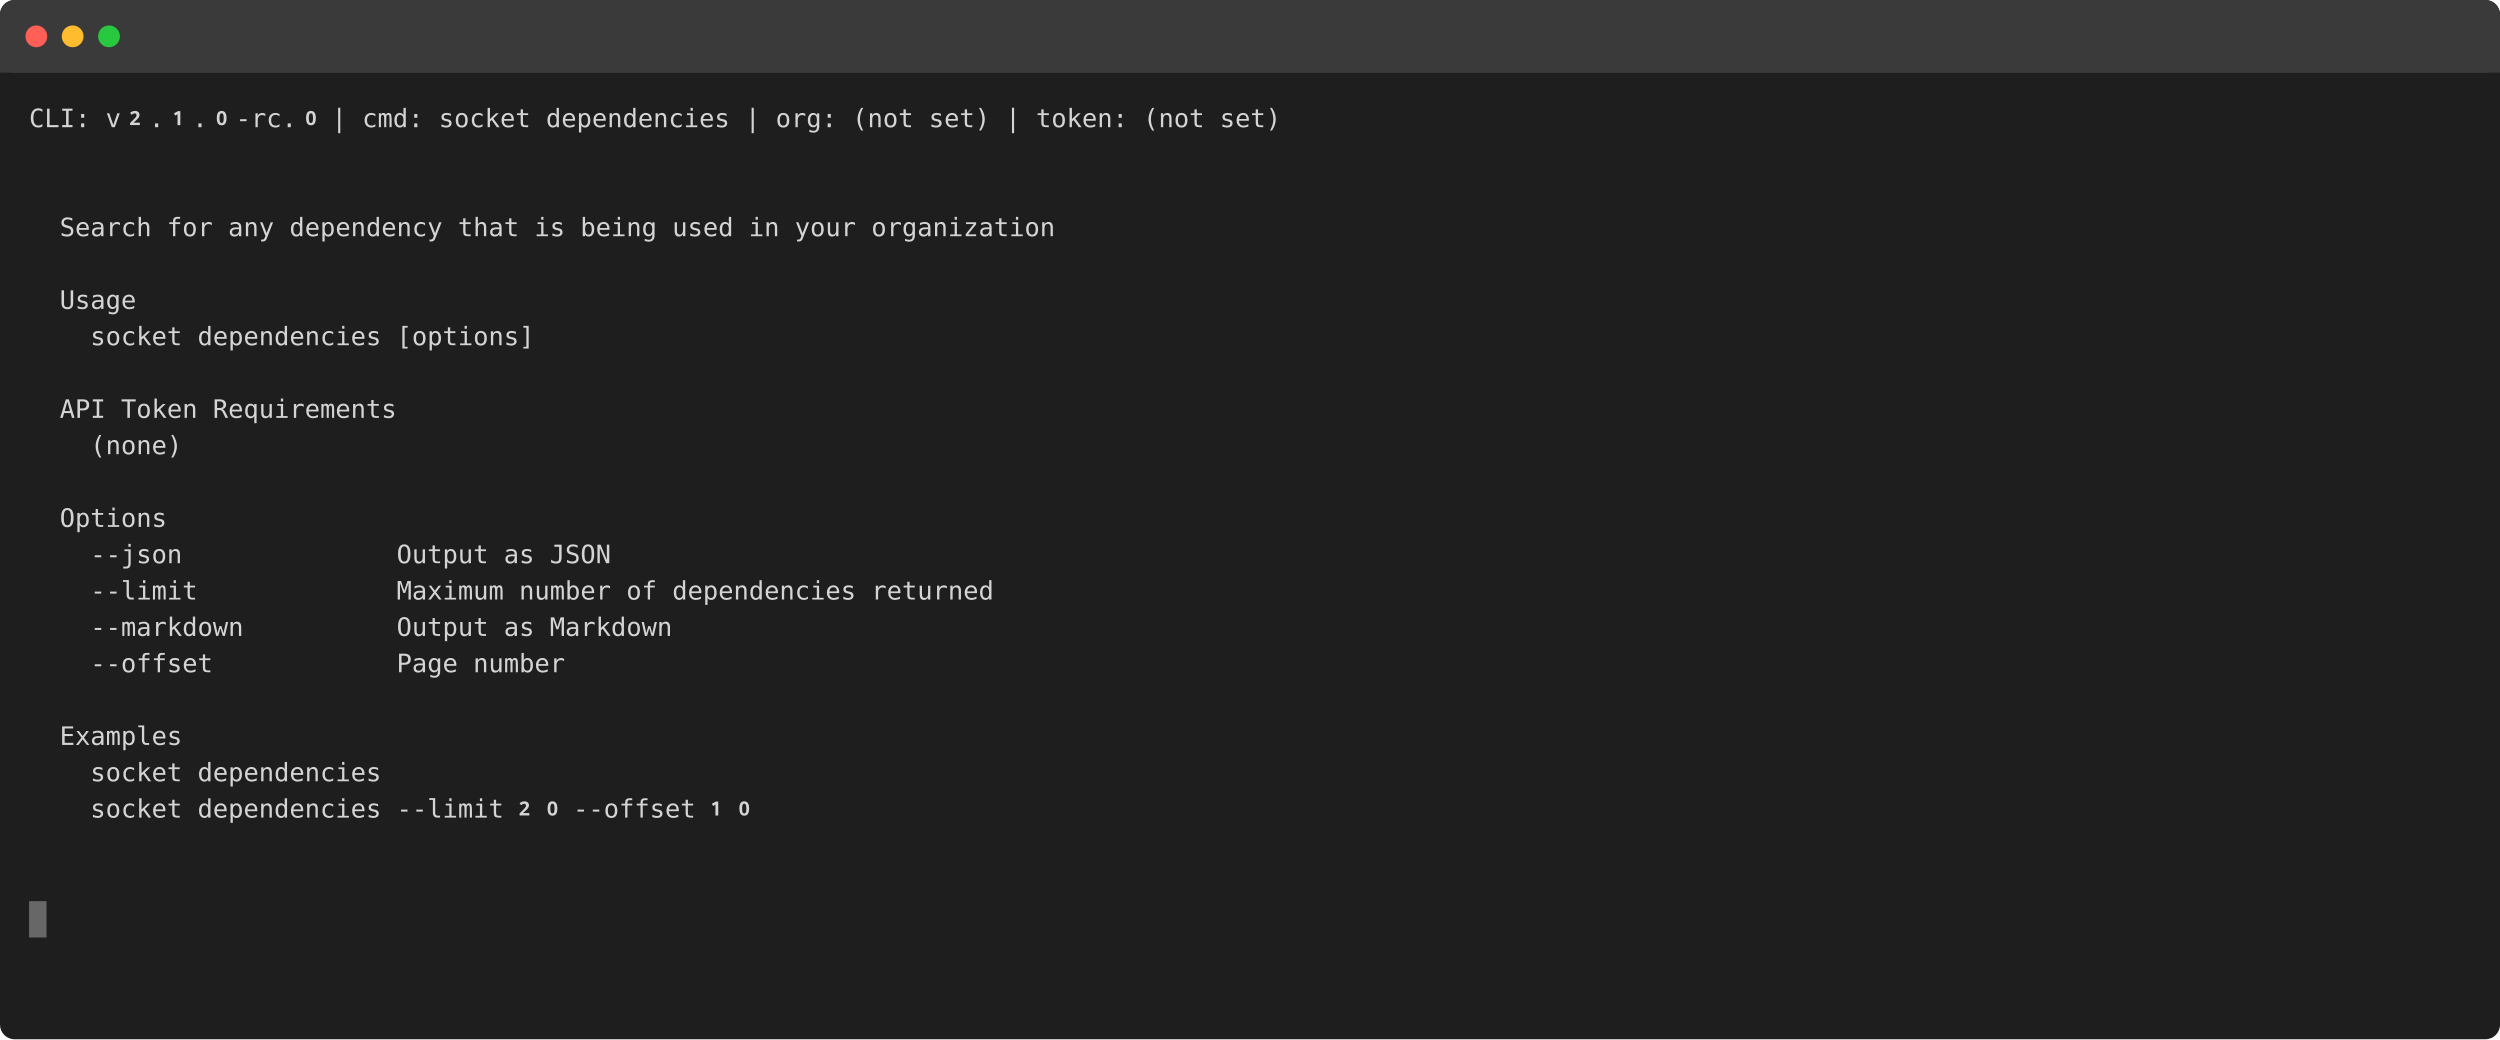
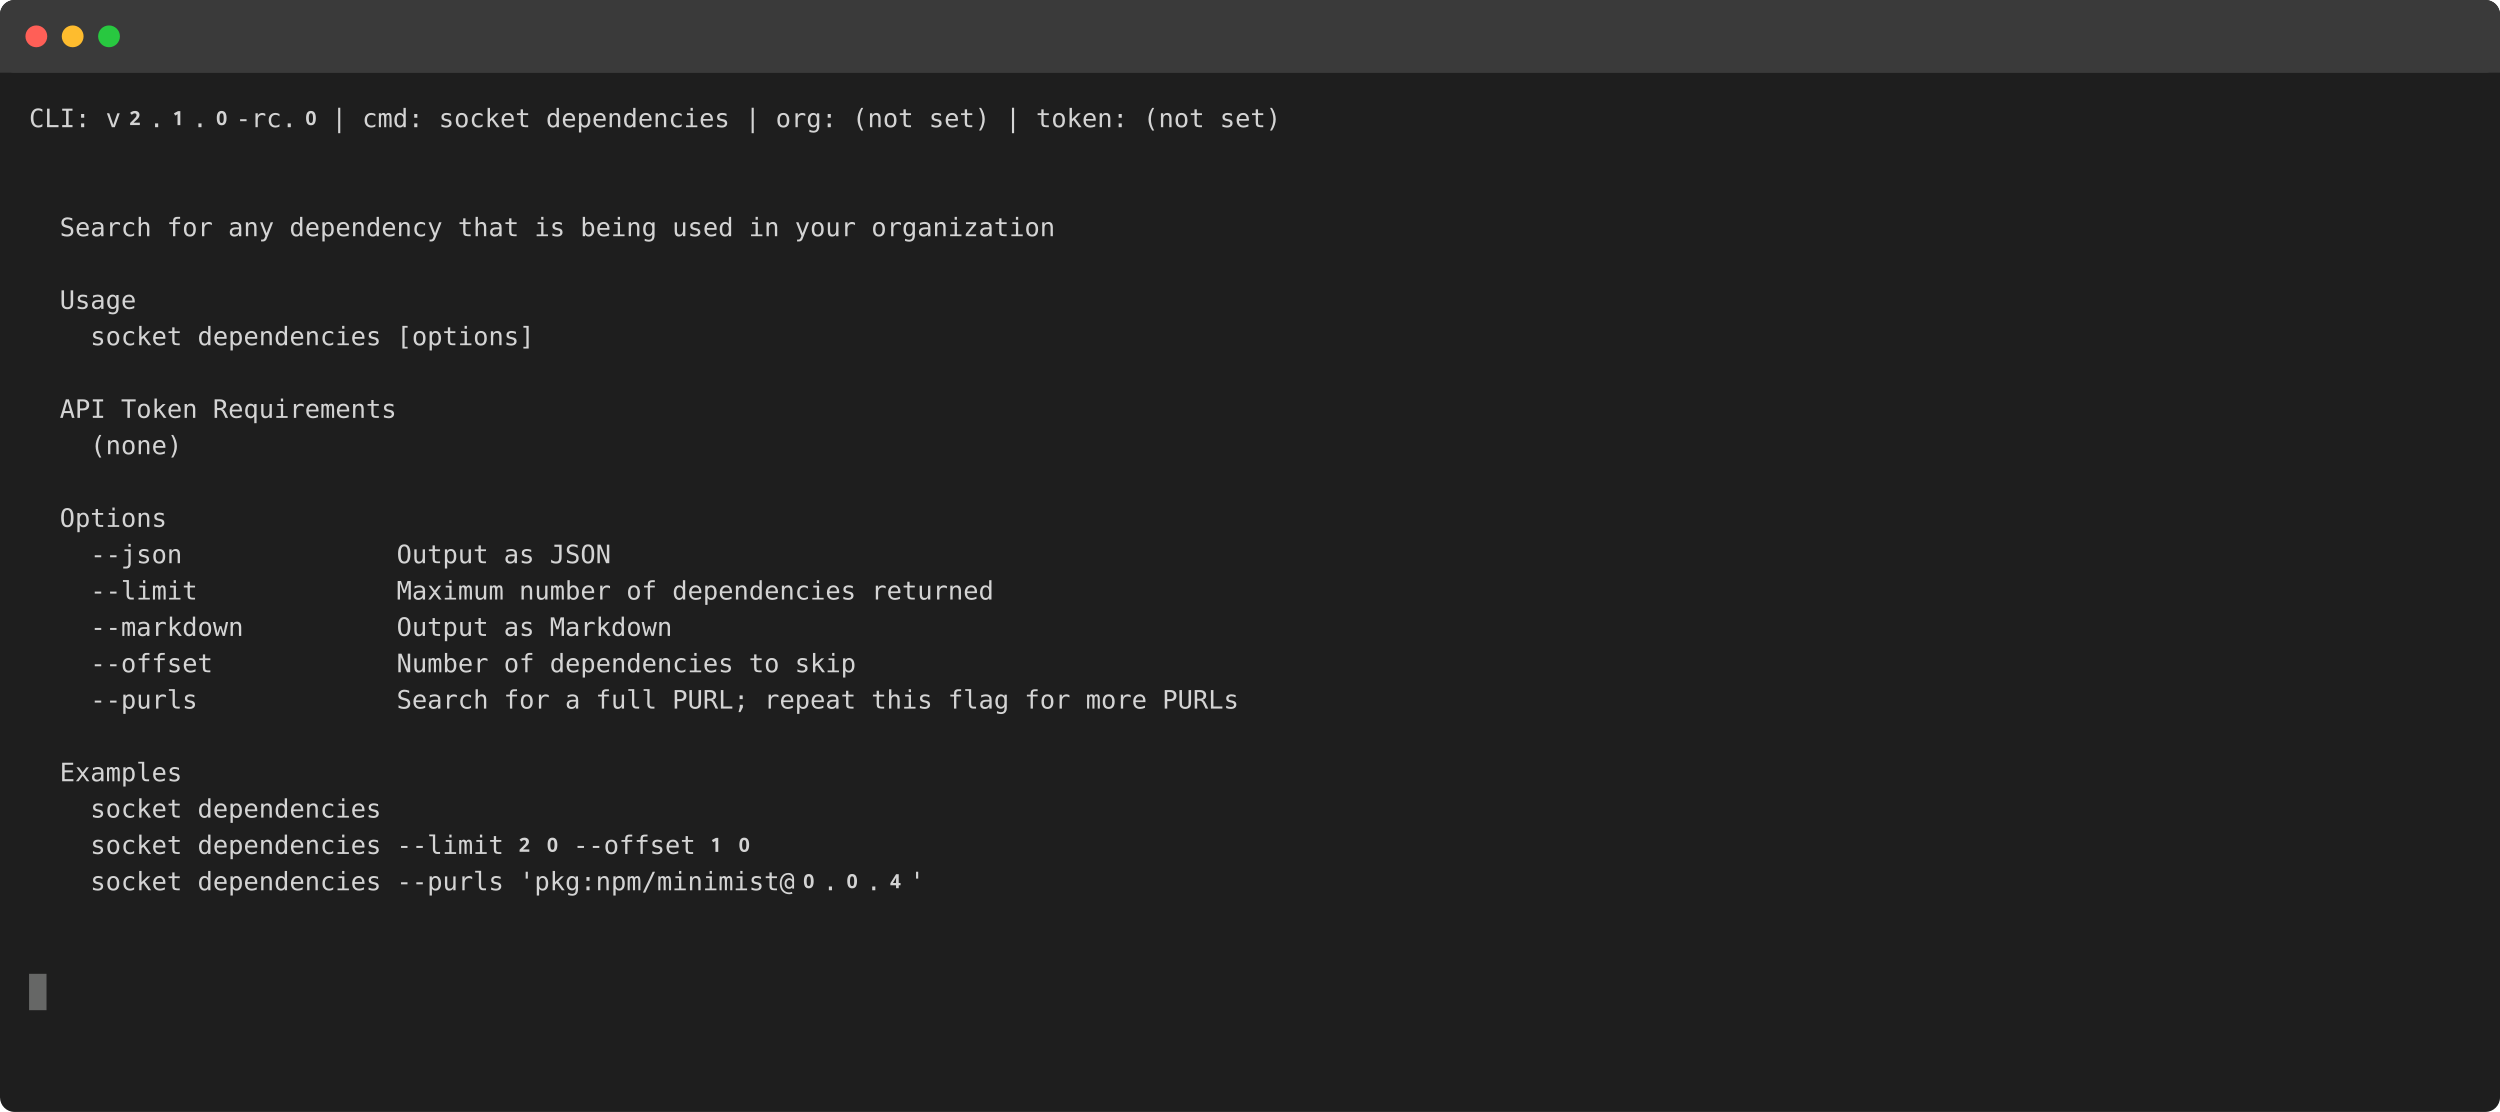
- <svg xmlns="http://www.w3.org/2000/svg" width="1376" height="572" viewBox="0 0 1376 572" preserveAspectRatio="xMidYMid meet">
+ <svg xmlns="http://www.w3.org/2000/svg" width="1376" height="612" viewBox="0 0 1376 612" preserveAspectRatio="xMidYMid meet">
  <defs>
    <clipPath id="terminal-clip">
-       <rect x="0" y="0" width="1376" height="572" rx="8" ry="8" />
+       <rect x="0" y="0" width="1376" height="612" rx="8" ry="8" />
    </clipPath>
  </defs>
  <g clip-path="url(#terminal-clip)">
-     <rect x="0" y="0" width="1376" height="572" rx="8" ry="8" fill="#1e1e1e" />
+     <rect x="0" y="0" width="1376" height="612" rx="8" ry="8" fill="#1e1e1e" />
    <g transform="translate(0, 0)">
      <rect width="1376" height="40" rx="8" ry="8" fill="#3a3a3a" />
      <rect y="32" width="1376" height="8" fill="#3a3a3a" />
      <circle cx="20" cy="20" r="6" fill="#ff5f57" />
      <circle cx="40" cy="20" r="6" fill="#febc2e" />
      <circle cx="60" cy="20" r="6" fill="#28c840" />
    </g>
    <g transform="translate(16, 56)">
      <text x="0" y="14" xml:space="preserve" font-family="'JetBrains Mono', 'Noto Sans Symbols 2', monospace" font-size="14" fill="#d4d4d4">
        <tspan x="0 9.6 19.2 28.8 38.4 48 57.6 67.2 76.8 86.4 96 105.6 115.2 124.8 134.4 144 153.6 163.2 172.8 182.4 192 201.6 211.2 220.8 230.4 240 249.6 259.2 268.8 278.4 288 297.6 307.2 316.8 326.4 336 345.6 355.2 364.8 374.4 384 393.6 403.2 412.8 422.4 432 441.6 451.2 460.8 470.4 480 489.6 499.2 508.8 518.4 528 537.6 547.2 556.8 566.4 576 585.6 595.2 604.8 614.4 624 633.6 643.2 652.8 662.4 672 681.6 691.2 700.8 710.4 720 729.6 739.2 748.8 758.4 768 777.6 787.2 796.8 806.4 816 825.6 835.2 844.8 854.4 864 873.6 883.2 892.8 902.4 912 921.6 931.2 940.8 950.4 960 969.6 979.2 988.8 998.4 1008 1017.6 1027.2 1036.8 1046.4 1056 1065.6 1075.2 1084.8 1094.4 1104 1113.6 1123.2 1132.8 1142.4 1152 1161.6 1171.2 1180.8 1190.4 1200 1209.6 1219.2 1228.8 1238.4 1248 1257.6 1267.2 1276.8 1286.4 1296 1305.6 1315.2 1324.8 1334.4">CLI: v2.1.0-rc.0 | cmd: socket dependencies | org: (not set) | token: (not set)                                                             </tspan>
      </text>
      <text x="0" y="34" xml:space="preserve" font-family="'JetBrains Mono', 'Noto Sans Symbols 2', monospace" font-size="14" fill="#d4d4d4">
        <tspan x="0 9.6 19.2 28.8 38.4 48 57.6 67.2 76.8 86.4 96 105.6 115.2 124.8 134.4 144 153.6 163.2 172.8 182.4 192 201.6 211.2 220.8 230.4 240 249.6 259.2 268.8 278.4 288 297.6 307.2 316.8 326.4 336 345.6 355.2 364.8 374.4 384 393.6 403.2 412.8 422.4 432 441.6 451.2 460.8 470.4 480 489.6 499.2 508.8 518.4 528 537.6 547.2 556.8 566.4 576 585.6 595.2 604.8 614.4 624 633.6 643.2 652.8 662.4 672 681.6 691.2 700.8 710.4 720 729.6 739.2 748.8 758.4 768 777.6 787.2 796.8 806.4 816 825.6 835.2 844.8 854.4 864 873.6 883.2 892.8 902.4 912 921.6 931.2 940.8 950.4 960 969.6 979.2 988.8 998.4 1008 1017.6 1027.2 1036.8 1046.4 1056 1065.6 1075.2 1084.8 1094.4 1104 1113.6 1123.2 1132.8 1142.4 1152 1161.6 1171.2 1180.8 1190.4 1200 1209.6 1219.2 1228.8 1238.4 1248 1257.6 1267.2 1276.8 1286.4 1296 1305.6 1315.2 1324.8 1334.4">                                                                                                                                            </tspan>
      </text>
      <text x="0" y="54" xml:space="preserve" font-family="'JetBrains Mono', 'Noto Sans Symbols 2', monospace" font-size="14" fill="#d4d4d4">
        <tspan x="0 9.6 19.2 28.8 38.4 48 57.6 67.2 76.8 86.4 96 105.6 115.2 124.8 134.4 144 153.6 163.2 172.8 182.4 192 201.6 211.2 220.8 230.4 240 249.6 259.2 268.8 278.4 288 297.6 307.2 316.8 326.4 336 345.6 355.2 364.8 374.4 384 393.6 403.2 412.8 422.4 432 441.6 451.2 460.8 470.4 480 489.6 499.2 508.8 518.4 528 537.6 547.2 556.8 566.4 576 585.6 595.2 604.8 614.4 624 633.6 643.2 652.8 662.4 672 681.6 691.2 700.8 710.4 720 729.6 739.2 748.8 758.4 768 777.6 787.2 796.8 806.4 816 825.6 835.2 844.8 854.4 864 873.6 883.2 892.8 902.4 912 921.6 931.2 940.8 950.4 960 969.6 979.2 988.8 998.4 1008 1017.6 1027.2 1036.8 1046.4 1056 1065.6 1075.2 1084.8 1094.4 1104 1113.6 1123.2 1132.8 1142.4 1152 1161.6 1171.2 1180.8 1190.4 1200 1209.6 1219.2 1228.8 1238.4 1248 1257.6 1267.2 1276.8 1286.4 1296 1305.6 1315.2 1324.8 1334.4">                                                                                                                                            </tspan>
      </text>
      <text x="0" y="74" xml:space="preserve" font-family="'JetBrains Mono', 'Noto Sans Symbols 2', monospace" font-size="14" fill="#d4d4d4">
        <tspan x="0 9.6 19.2 28.8 38.4 48 57.6 67.2 76.8 86.4 96 105.6 115.2 124.8 134.4 144 153.6 163.2 172.8 182.4 192 201.6 211.2 220.8 230.4 240 249.6 259.2 268.8 278.4 288 297.6 307.2 316.8 326.4 336 345.6 355.2 364.8 374.4 384 393.6 403.2 412.8 422.4 432 441.6 451.2 460.8 470.4 480 489.6 499.2 508.8 518.4 528 537.6 547.2 556.8 566.4 576 585.6 595.2 604.8 614.4 624 633.6 643.2 652.8 662.4 672 681.6 691.2 700.8 710.4 720 729.6 739.2 748.8 758.4 768 777.6 787.2 796.8 806.4 816 825.6 835.2 844.8 854.4 864 873.6 883.2 892.8 902.4 912 921.6 931.2 940.8 950.4 960 969.6 979.2 988.8 998.4 1008 1017.6 1027.2 1036.8 1046.4 1056 1065.6 1075.2 1084.8 1094.4 1104 1113.6 1123.2 1132.8 1142.4 1152 1161.6 1171.2 1180.8 1190.4 1200 1209.6 1219.2 1228.8 1238.4 1248 1257.6 1267.2 1276.8 1286.4 1296 1305.6 1315.2 1324.8 1334.4">  Search for any dependency that is being used in your organization                                                                         </tspan>
      </text>
      <text x="0" y="94" xml:space="preserve" font-family="'JetBrains Mono', 'Noto Sans Symbols 2', monospace" font-size="14" fill="#d4d4d4">
        <tspan x="0 9.6 19.2 28.8 38.4 48 57.6 67.2 76.8 86.4 96 105.6 115.2 124.8 134.4 144 153.6 163.2 172.8 182.4 192 201.6 211.2 220.8 230.4 240 249.6 259.2 268.8 278.4 288 297.6 307.2 316.8 326.4 336 345.6 355.2 364.8 374.4 384 393.6 403.2 412.8 422.4 432 441.6 451.2 460.8 470.4 480 489.6 499.2 508.8 518.4 528 537.6 547.2 556.8 566.4 576 585.6 595.2 604.8 614.4 624 633.6 643.2 652.8 662.4 672 681.6 691.2 700.8 710.4 720 729.6 739.2 748.8 758.4 768 777.6 787.2 796.8 806.4 816 825.6 835.2 844.8 854.4 864 873.6 883.2 892.8 902.4 912 921.6 931.2 940.8 950.4 960 969.6 979.2 988.8 998.4 1008 1017.6 1027.2 1036.8 1046.4 1056 1065.6 1075.2 1084.8 1094.4 1104 1113.6 1123.2 1132.8 1142.4 1152 1161.6 1171.2 1180.8 1190.4 1200 1209.6 1219.2 1228.8 1238.4 1248 1257.6 1267.2 1276.8 1286.4 1296 1305.6 1315.2 1324.8 1334.4">                                                                                                                                            </tspan>
      </text>
      <text x="0" y="114" xml:space="preserve" font-family="'JetBrains Mono', 'Noto Sans Symbols 2', monospace" font-size="14" fill="#d4d4d4">
        <tspan x="0 9.6 19.2 28.8 38.4 48 57.6 67.2 76.8 86.4 96 105.6 115.2 124.8 134.4 144 153.6 163.2 172.8 182.4 192 201.6 211.2 220.8 230.4 240 249.6 259.2 268.8 278.4 288 297.6 307.2 316.8 326.4 336 345.6 355.2 364.8 374.4 384 393.6 403.2 412.8 422.4 432 441.6 451.2 460.8 470.4 480 489.6 499.2 508.8 518.4 528 537.6 547.2 556.8 566.4 576 585.6 595.2 604.8 614.4 624 633.6 643.2 652.8 662.4 672 681.6 691.2 700.8 710.4 720 729.6 739.2 748.8 758.4 768 777.6 787.2 796.8 806.4 816 825.6 835.2 844.8 854.4 864 873.6 883.2 892.8 902.4 912 921.6 931.2 940.8 950.4 960 969.6 979.2 988.8 998.4 1008 1017.6 1027.2 1036.8 1046.4 1056 1065.6 1075.2 1084.8 1094.4 1104 1113.6 1123.2 1132.8 1142.4 1152 1161.6 1171.2 1180.8 1190.4 1200 1209.6 1219.2 1228.8 1238.4 1248 1257.6 1267.2 1276.8 1286.4 1296 1305.6 1315.2 1324.8 1334.4">  Usage                                                                                                                                     </tspan>
      </text>
      <text x="0" y="134" xml:space="preserve" font-family="'JetBrains Mono', 'Noto Sans Symbols 2', monospace" font-size="14" fill="#d4d4d4">
        <tspan x="0 9.6 19.2 28.8 38.4 48 57.6 67.2 76.8 86.4 96 105.6 115.2 124.8 134.4 144 153.6 163.2 172.8 182.4 192 201.6 211.2 220.8 230.4 240 249.6 259.2 268.8 278.4 288 297.6 307.2 316.8 326.4 336 345.6 355.2 364.8 374.4 384 393.6 403.2 412.8 422.4 432 441.6 451.2 460.8 470.4 480 489.6 499.2 508.8 518.4 528 537.6 547.2 556.8 566.4 576 585.6 595.2 604.8 614.4 624 633.6 643.2 652.8 662.4 672 681.6 691.2 700.8 710.4 720 729.6 739.2 748.8 758.4 768 777.6 787.2 796.8 806.4 816 825.6 835.2 844.8 854.4 864 873.6 883.2 892.8 902.4 912 921.6 931.2 940.8 950.4 960 969.6 979.2 988.8 998.4 1008 1017.6 1027.2 1036.8 1046.4 1056 1065.6 1075.2 1084.8 1094.4 1104 1113.6 1123.2 1132.8 1142.4 1152 1161.6 1171.2 1180.8 1190.4 1200 1209.6 1219.2 1228.8 1238.4 1248 1257.6 1267.2 1276.8 1286.4 1296 1305.6 1315.2 1324.8 1334.4">    socket dependencies [options]                                                                                                           </tspan>
      </text>
      <text x="0" y="154" xml:space="preserve" font-family="'JetBrains Mono', 'Noto Sans Symbols 2', monospace" font-size="14" fill="#d4d4d4">
        <tspan x="0 9.6 19.2 28.8 38.4 48 57.6 67.2 76.8 86.4 96 105.6 115.2 124.8 134.4 144 153.6 163.2 172.8 182.4 192 201.6 211.2 220.8 230.4 240 249.6 259.2 268.8 278.4 288 297.6 307.2 316.8 326.4 336 345.6 355.2 364.8 374.4 384 393.6 403.2 412.8 422.4 432 441.6 451.2 460.8 470.4 480 489.6 499.2 508.8 518.4 528 537.6 547.2 556.8 566.4 576 585.6 595.2 604.8 614.4 624 633.6 643.2 652.8 662.4 672 681.6 691.2 700.8 710.4 720 729.6 739.2 748.8 758.4 768 777.6 787.2 796.8 806.4 816 825.6 835.2 844.8 854.4 864 873.6 883.2 892.8 902.4 912 921.6 931.2 940.8 950.4 960 969.6 979.2 988.8 998.4 1008 1017.6 1027.2 1036.8 1046.4 1056 1065.6 1075.2 1084.8 1094.4 1104 1113.6 1123.2 1132.8 1142.4 1152 1161.6 1171.2 1180.8 1190.4 1200 1209.6 1219.2 1228.8 1238.4 1248 1257.6 1267.2 1276.8 1286.4 1296 1305.6 1315.2 1324.8 1334.4">                                                                                                                                            </tspan>
      </text>
      <text x="0" y="174" xml:space="preserve" font-family="'JetBrains Mono', 'Noto Sans Symbols 2', monospace" font-size="14" fill="#d4d4d4">
        <tspan x="0 9.6 19.2 28.8 38.4 48 57.6 67.2 76.8 86.4 96 105.6 115.2 124.8 134.4 144 153.6 163.2 172.8 182.4 192 201.6 211.2 220.8 230.4 240 249.6 259.2 268.8 278.4 288 297.6 307.2 316.8 326.4 336 345.6 355.2 364.8 374.4 384 393.6 403.2 412.8 422.4 432 441.6 451.2 460.8 470.4 480 489.6 499.2 508.8 518.4 528 537.6 547.2 556.8 566.4 576 585.6 595.2 604.8 614.4 624 633.6 643.2 652.8 662.4 672 681.6 691.2 700.8 710.4 720 729.6 739.2 748.8 758.4 768 777.6 787.2 796.8 806.4 816 825.6 835.2 844.8 854.4 864 873.6 883.2 892.8 902.4 912 921.6 931.2 940.8 950.4 960 969.6 979.2 988.8 998.4 1008 1017.6 1027.2 1036.8 1046.4 1056 1065.6 1075.2 1084.8 1094.4 1104 1113.6 1123.2 1132.8 1142.4 1152 1161.6 1171.2 1180.8 1190.4 1200 1209.6 1219.2 1228.8 1238.4 1248 1257.6 1267.2 1276.8 1286.4 1296 1305.6 1315.2 1324.8 1334.4">  API Token Requirements                                                                                                                    </tspan>
      </text>
      <text x="0" y="194" xml:space="preserve" font-family="'JetBrains Mono', 'Noto Sans Symbols 2', monospace" font-size="14" fill="#d4d4d4">
        <tspan x="0 9.6 19.2 28.8 38.4 48 57.6 67.2 76.8 86.4 96 105.6 115.2 124.8 134.4 144 153.6 163.2 172.8 182.4 192 201.6 211.2 220.8 230.4 240 249.6 259.2 268.8 278.4 288 297.6 307.2 316.8 326.4 336 345.6 355.2 364.8 374.4 384 393.6 403.2 412.8 422.4 432 441.6 451.2 460.8 470.4 480 489.6 499.2 508.8 518.4 528 537.6 547.2 556.8 566.4 576 585.6 595.2 604.8 614.4 624 633.6 643.2 652.8 662.4 672 681.6 691.2 700.8 710.4 720 729.6 739.2 748.8 758.4 768 777.6 787.2 796.8 806.4 816 825.6 835.2 844.8 854.4 864 873.6 883.2 892.8 902.4 912 921.6 931.2 940.8 950.4 960 969.6 979.2 988.8 998.4 1008 1017.6 1027.2 1036.8 1046.4 1056 1065.6 1075.2 1084.8 1094.4 1104 1113.6 1123.2 1132.8 1142.4 1152 1161.6 1171.2 1180.8 1190.4 1200 1209.6 1219.2 1228.8 1238.4 1248 1257.6 1267.2 1276.8 1286.4 1296 1305.6 1315.2 1324.8 1334.4">    (none)                                                                                                                                  </tspan>
      </text>
      <text x="0" y="214" xml:space="preserve" font-family="'JetBrains Mono', 'Noto Sans Symbols 2', monospace" font-size="14" fill="#d4d4d4">
        <tspan x="0 9.6 19.2 28.8 38.4 48 57.6 67.2 76.8 86.4 96 105.6 115.2 124.8 134.4 144 153.6 163.2 172.8 182.4 192 201.6 211.2 220.8 230.4 240 249.6 259.2 268.8 278.4 288 297.6 307.2 316.8 326.4 336 345.6 355.2 364.8 374.4 384 393.6 403.2 412.8 422.4 432 441.6 451.2 460.8 470.4 480 489.6 499.2 508.8 518.4 528 537.6 547.2 556.8 566.4 576 585.6 595.2 604.8 614.4 624 633.6 643.2 652.8 662.4 672 681.6 691.2 700.8 710.4 720 729.6 739.2 748.8 758.4 768 777.6 787.2 796.8 806.4 816 825.6 835.2 844.8 854.4 864 873.6 883.2 892.8 902.4 912 921.6 931.2 940.8 950.4 960 969.6 979.2 988.8 998.4 1008 1017.6 1027.2 1036.8 1046.4 1056 1065.6 1075.2 1084.8 1094.4 1104 1113.6 1123.2 1132.8 1142.4 1152 1161.6 1171.2 1180.8 1190.4 1200 1209.6 1219.2 1228.8 1238.4 1248 1257.6 1267.2 1276.8 1286.4 1296 1305.6 1315.2 1324.8 1334.4">                                                                                                                                            </tspan>
      </text>
      <text x="0" y="234" xml:space="preserve" font-family="'JetBrains Mono', 'Noto Sans Symbols 2', monospace" font-size="14" fill="#d4d4d4">
        <tspan x="0 9.6 19.2 28.8 38.4 48 57.6 67.2 76.8 86.4 96 105.6 115.2 124.8 134.4 144 153.6 163.2 172.8 182.4 192 201.6 211.2 220.8 230.4 240 249.6 259.2 268.8 278.4 288 297.6 307.2 316.8 326.4 336 345.6 355.2 364.8 374.4 384 393.6 403.2 412.8 422.4 432 441.6 451.2 460.8 470.4 480 489.6 499.2 508.8 518.4 528 537.6 547.2 556.8 566.4 576 585.6 595.2 604.8 614.4 624 633.6 643.2 652.8 662.4 672 681.6 691.2 700.8 710.4 720 729.6 739.2 748.8 758.4 768 777.6 787.2 796.8 806.4 816 825.6 835.2 844.8 854.4 864 873.6 883.2 892.8 902.4 912 921.6 931.2 940.8 950.4 960 969.6 979.2 988.8 998.4 1008 1017.6 1027.2 1036.8 1046.4 1056 1065.6 1075.2 1084.8 1094.4 1104 1113.6 1123.2 1132.8 1142.4 1152 1161.6 1171.2 1180.8 1190.4 1200 1209.6 1219.2 1228.8 1238.4 1248 1257.6 1267.2 1276.8 1286.4 1296 1305.6 1315.2 1324.8 1334.4">  Options                                                                                                                                   </tspan>
      </text>
      <text x="0" y="254" xml:space="preserve" font-family="'JetBrains Mono', 'Noto Sans Symbols 2', monospace" font-size="14" fill="#d4d4d4">
        <tspan x="0 9.6 19.2 28.8 38.4 48 57.6 67.2 76.8 86.4 96 105.6 115.2 124.8 134.4 144 153.6 163.2 172.8 182.4 192 201.6 211.2 220.8 230.4 240 249.6 259.2 268.8 278.4 288 297.6 307.2 316.8 326.4 336 345.6 355.2 364.8 374.4 384 393.6 403.2 412.8 422.4 432 441.6 451.2 460.8 470.4 480 489.6 499.2 508.8 518.4 528 537.6 547.2 556.8 566.4 576 585.6 595.2 604.8 614.4 624 633.6 643.2 652.8 662.4 672 681.6 691.2 700.8 710.4 720 729.6 739.2 748.8 758.4 768 777.6 787.2 796.8 806.4 816 825.6 835.2 844.8 854.4 864 873.6 883.2 892.8 902.4 912 921.6 931.2 940.8 950.4 960 969.6 979.2 988.8 998.4 1008 1017.6 1027.2 1036.8 1046.4 1056 1065.6 1075.2 1084.8 1094.4 1104 1113.6 1123.2 1132.8 1142.4 1152 1161.6 1171.2 1180.8 1190.4 1200 1209.6 1219.2 1228.8 1238.4 1248 1257.6 1267.2 1276.8 1286.4 1296 1305.6 1315.2 1324.8 1334.4">    --json              Output as JSON                                                                                                      </tspan>
      </text>
      <text x="0" y="274" xml:space="preserve" font-family="'JetBrains Mono', 'Noto Sans Symbols 2', monospace" font-size="14" fill="#d4d4d4">
        <tspan x="0 9.6 19.2 28.8 38.4 48 57.6 67.2 76.8 86.4 96 105.6 115.2 124.8 134.4 144 153.6 163.2 172.8 182.4 192 201.6 211.2 220.8 230.4 240 249.6 259.2 268.8 278.4 288 297.6 307.2 316.8 326.4 336 345.6 355.2 364.8 374.4 384 393.6 403.2 412.8 422.4 432 441.6 451.2 460.8 470.4 480 489.6 499.2 508.8 518.4 528 537.6 547.2 556.8 566.4 576 585.6 595.2 604.8 614.4 624 633.6 643.2 652.8 662.4 672 681.6 691.2 700.8 710.4 720 729.6 739.2 748.8 758.4 768 777.6 787.2 796.8 806.4 816 825.6 835.2 844.8 854.4 864 873.6 883.2 892.8 902.4 912 921.6 931.2 940.8 950.4 960 969.6 979.2 988.8 998.4 1008 1017.6 1027.2 1036.8 1046.4 1056 1065.6 1075.2 1084.8 1094.4 1104 1113.6 1123.2 1132.8 1142.4 1152 1161.6 1171.2 1180.8 1190.4 1200 1209.6 1219.2 1228.8 1238.4 1248 1257.6 1267.2 1276.8 1286.4 1296 1305.6 1315.2 1324.8 1334.4">    --limit             Maximum number of dependencies returned                                                                             </tspan>
      </text>
      <text x="0" y="294" xml:space="preserve" font-family="'JetBrains Mono', 'Noto Sans Symbols 2', monospace" font-size="14" fill="#d4d4d4">
        <tspan x="0 9.6 19.2 28.8 38.4 48 57.6 67.2 76.8 86.4 96 105.6 115.2 124.8 134.4 144 153.6 163.2 172.8 182.4 192 201.6 211.2 220.8 230.4 240 249.6 259.2 268.8 278.4 288 297.6 307.2 316.8 326.4 336 345.6 355.2 364.8 374.4 384 393.6 403.2 412.8 422.4 432 441.6 451.2 460.8 470.4 480 489.6 499.2 508.8 518.4 528 537.6 547.2 556.8 566.4 576 585.6 595.2 604.8 614.4 624 633.6 643.2 652.8 662.4 672 681.6 691.2 700.8 710.4 720 729.6 739.2 748.8 758.4 768 777.6 787.2 796.8 806.4 816 825.6 835.2 844.8 854.4 864 873.6 883.2 892.8 902.4 912 921.6 931.2 940.8 950.4 960 969.6 979.2 988.8 998.4 1008 1017.6 1027.2 1036.8 1046.4 1056 1065.6 1075.2 1084.8 1094.4 1104 1113.6 1123.2 1132.8 1142.4 1152 1161.6 1171.2 1180.8 1190.4 1200 1209.6 1219.2 1228.8 1238.4 1248 1257.6 1267.2 1276.8 1286.4 1296 1305.6 1315.2 1324.8 1334.4">    --markdown          Output as Markdown                                                                                                  </tspan>
      </text>
      <text x="0" y="314" xml:space="preserve" font-family="'JetBrains Mono', 'Noto Sans Symbols 2', monospace" font-size="14" fill="#d4d4d4">
-         <tspan x="0 9.6 19.2 28.8 38.4 48 57.6 67.2 76.8 86.4 96 105.6 115.2 124.8 134.4 144 153.6 163.2 172.8 182.4 192 201.6 211.2 220.8 230.4 240 249.6 259.2 268.8 278.4 288 297.6 307.2 316.8 326.4 336 345.6 355.2 364.8 374.4 384 393.6 403.2 412.8 422.4 432 441.6 451.2 460.8 470.4 480 489.6 499.2 508.8 518.4 528 537.6 547.2 556.8 566.4 576 585.6 595.2 604.8 614.4 624 633.6 643.2 652.8 662.4 672 681.6 691.2 700.8 710.4 720 729.6 739.2 748.8 758.4 768 777.6 787.2 796.8 806.4 816 825.6 835.2 844.8 854.4 864 873.6 883.2 892.8 902.4 912 921.6 931.2 940.8 950.4 960 969.6 979.2 988.8 998.4 1008 1017.6 1027.2 1036.8 1046.4 1056 1065.6 1075.2 1084.8 1094.4 1104 1113.6 1123.2 1132.8 1142.4 1152 1161.6 1171.2 1180.8 1190.4 1200 1209.6 1219.2 1228.8 1238.4 1248 1257.6 1267.2 1276.8 1286.4 1296 1305.6 1315.2 1324.8 1334.4">    --offset            Page number                                                                                                         </tspan>
+         <tspan x="0 9.6 19.2 28.8 38.4 48 57.6 67.2 76.8 86.4 96 105.6 115.2 124.8 134.4 144 153.6 163.2 172.8 182.4 192 201.6 211.2 220.8 230.4 240 249.6 259.2 268.8 278.4 288 297.6 307.2 316.8 326.4 336 345.6 355.2 364.8 374.4 384 393.6 403.2 412.8 422.4 432 441.6 451.2 460.8 470.4 480 489.6 499.2 508.8 518.4 528 537.6 547.2 556.8 566.4 576 585.6 595.2 604.8 614.4 624 633.6 643.2 652.8 662.4 672 681.6 691.2 700.8 710.4 720 729.6 739.2 748.8 758.4 768 777.6 787.2 796.8 806.4 816 825.6 835.2 844.8 854.4 864 873.6 883.2 892.8 902.4 912 921.6 931.2 940.8 950.4 960 969.6 979.2 988.8 998.4 1008 1017.6 1027.2 1036.8 1046.4 1056 1065.6 1075.2 1084.8 1094.4 1104 1113.6 1123.2 1132.8 1142.4 1152 1161.6 1171.2 1180.8 1190.4 1200 1209.6 1219.2 1228.8 1238.4 1248 1257.6 1267.2 1276.8 1286.4 1296 1305.6 1315.2 1324.8 1334.4">    --offset            Number of dependencies to skip                                                                                      </tspan>
      </text>
      <text x="0" y="334" xml:space="preserve" font-family="'JetBrains Mono', 'Noto Sans Symbols 2', monospace" font-size="14" fill="#d4d4d4">
+         <tspan x="0 9.6 19.2 28.8 38.4 48 57.6 67.2 76.8 86.4 96 105.6 115.2 124.8 134.4 144 153.6 163.2 172.8 182.4 192 201.6 211.2 220.8 230.4 240 249.6 259.2 268.8 278.4 288 297.6 307.2 316.8 326.4 336 345.6 355.2 364.8 374.4 384 393.6 403.2 412.8 422.4 432 441.6 451.2 460.8 470.4 480 489.6 499.2 508.8 518.4 528 537.6 547.2 556.8 566.4 576 585.6 595.2 604.8 614.4 624 633.6 643.2 652.8 662.4 672 681.6 691.2 700.8 710.4 720 729.6 739.2 748.8 758.4 768 777.6 787.2 796.8 806.4 816 825.6 835.2 844.8 854.4 864 873.6 883.2 892.8 902.4 912 921.6 931.2 940.8 950.4 960 969.6 979.2 988.8 998.4 1008 1017.6 1027.2 1036.8 1046.4 1056 1065.6 1075.2 1084.8 1094.4 1104 1113.6 1123.2 1132.8 1142.4 1152 1161.6 1171.2 1180.8 1190.4 1200 1209.6 1219.2 1228.8 1238.4 1248 1257.6 1267.2 1276.8 1286.4 1296 1305.6 1315.2 1324.8 1334.4">    --purls             Search for a full PURL; repeat this flag for more PURLs                                                             </tspan>
+       </text>
+       <text x="0" y="354" xml:space="preserve" font-family="'JetBrains Mono', 'Noto Sans Symbols 2', monospace" font-size="14" fill="#d4d4d4">
        <tspan x="0 9.6 19.2 28.8 38.4 48 57.6 67.2 76.8 86.4 96 105.6 115.2 124.8 134.4 144 153.6 163.2 172.8 182.4 192 201.6 211.2 220.8 230.4 240 249.6 259.2 268.8 278.4 288 297.6 307.2 316.8 326.4 336 345.6 355.2 364.8 374.4 384 393.6 403.2 412.8 422.4 432 441.6 451.2 460.8 470.4 480 489.6 499.2 508.8 518.4 528 537.6 547.2 556.8 566.4 576 585.6 595.2 604.8 614.4 624 633.6 643.2 652.8 662.4 672 681.6 691.2 700.8 710.4 720 729.6 739.2 748.8 758.4 768 777.6 787.2 796.8 806.4 816 825.6 835.2 844.8 854.4 864 873.6 883.2 892.8 902.4 912 921.6 931.2 940.8 950.4 960 969.6 979.2 988.8 998.4 1008 1017.6 1027.2 1036.8 1046.4 1056 1065.6 1075.2 1084.8 1094.4 1104 1113.6 1123.2 1132.8 1142.4 1152 1161.6 1171.2 1180.8 1190.4 1200 1209.6 1219.2 1228.8 1238.4 1248 1257.6 1267.2 1276.8 1286.4 1296 1305.6 1315.2 1324.8 1334.4">                                                                                                                                            </tspan>
      </text>
-       <text x="0" y="354" xml:space="preserve" font-family="'JetBrains Mono', 'Noto Sans Symbols 2', monospace" font-size="14" fill="#d4d4d4">
+       <text x="0" y="374" xml:space="preserve" font-family="'JetBrains Mono', 'Noto Sans Symbols 2', monospace" font-size="14" fill="#d4d4d4">
        <tspan x="0 9.6 19.2 28.8 38.4 48 57.6 67.2 76.8 86.4 96 105.6 115.2 124.8 134.4 144 153.6 163.2 172.8 182.4 192 201.6 211.2 220.8 230.4 240 249.6 259.2 268.8 278.4 288 297.6 307.2 316.8 326.4 336 345.6 355.2 364.8 374.4 384 393.6 403.2 412.8 422.4 432 441.6 451.2 460.8 470.4 480 489.6 499.2 508.8 518.4 528 537.6 547.2 556.8 566.4 576 585.6 595.2 604.8 614.4 624 633.6 643.2 652.8 662.4 672 681.6 691.2 700.8 710.4 720 729.6 739.2 748.8 758.4 768 777.6 787.2 796.8 806.4 816 825.6 835.2 844.8 854.4 864 873.6 883.2 892.8 902.4 912 921.6 931.2 940.8 950.4 960 969.6 979.2 988.8 998.4 1008 1017.6 1027.2 1036.8 1046.4 1056 1065.6 1075.2 1084.8 1094.4 1104 1113.6 1123.2 1132.8 1142.4 1152 1161.6 1171.2 1180.8 1190.4 1200 1209.6 1219.2 1228.8 1238.4 1248 1257.6 1267.2 1276.8 1286.4 1296 1305.6 1315.2 1324.8 1334.4">  Examples                                                                                                                                  </tspan>
      </text>
-       <text x="0" y="374" xml:space="preserve" font-family="'JetBrains Mono', 'Noto Sans Symbols 2', monospace" font-size="14" fill="#d4d4d4">
+       <text x="0" y="394" xml:space="preserve" font-family="'JetBrains Mono', 'Noto Sans Symbols 2', monospace" font-size="14" fill="#d4d4d4">
        <tspan x="0 9.6 19.2 28.8 38.4 48 57.6 67.2 76.8 86.4 96 105.6 115.2 124.8 134.4 144 153.6 163.2 172.8 182.4 192 201.6 211.2 220.8 230.4 240 249.6 259.2 268.8 278.4 288 297.6 307.2 316.8 326.4 336 345.6 355.2 364.8 374.4 384 393.6 403.2 412.8 422.4 432 441.6 451.2 460.8 470.4 480 489.6 499.2 508.8 518.4 528 537.6 547.2 556.8 566.4 576 585.6 595.2 604.8 614.4 624 633.6 643.2 652.8 662.4 672 681.6 691.2 700.8 710.4 720 729.6 739.2 748.8 758.4 768 777.6 787.2 796.8 806.4 816 825.6 835.2 844.8 854.4 864 873.6 883.2 892.8 902.4 912 921.6 931.2 940.8 950.4 960 969.6 979.2 988.8 998.4 1008 1017.6 1027.2 1036.8 1046.4 1056 1065.6 1075.2 1084.8 1094.4 1104 1113.6 1123.2 1132.8 1142.4 1152 1161.6 1171.2 1180.8 1190.4 1200 1209.6 1219.2 1228.8 1238.4 1248 1257.6 1267.2 1276.8 1286.4 1296 1305.6 1315.2 1324.8 1334.4">    socket dependencies                                                                                                                     </tspan>
      </text>
-       <text x="0" y="394" xml:space="preserve" font-family="'JetBrains Mono', 'Noto Sans Symbols 2', monospace" font-size="14" fill="#d4d4d4">
+       <text x="0" y="414" xml:space="preserve" font-family="'JetBrains Mono', 'Noto Sans Symbols 2', monospace" font-size="14" fill="#d4d4d4">
        <tspan x="0 9.6 19.2 28.8 38.4 48 57.6 67.2 76.8 86.4 96 105.6 115.2 124.8 134.4 144 153.6 163.2 172.8 182.4 192 201.6 211.2 220.8 230.4 240 249.6 259.2 268.8 278.4 288 297.6 307.2 316.8 326.4 336 345.6 355.2 364.8 374.4 384 393.6 403.2 412.8 422.4 432 441.6 451.2 460.8 470.4 480 489.6 499.2 508.8 518.4 528 537.6 547.2 556.8 566.4 576 585.6 595.2 604.8 614.4 624 633.6 643.2 652.8 662.4 672 681.6 691.2 700.8 710.4 720 729.6 739.2 748.8 758.4 768 777.6 787.2 796.8 806.4 816 825.6 835.2 844.8 854.4 864 873.6 883.2 892.8 902.4 912 921.6 931.2 940.8 950.4 960 969.6 979.2 988.8 998.4 1008 1017.6 1027.2 1036.8 1046.4 1056 1065.6 1075.2 1084.8 1094.4 1104 1113.6 1123.2 1132.8 1142.4 1152 1161.6 1171.2 1180.8 1190.4 1200 1209.6 1219.2 1228.8 1238.4 1248 1257.6 1267.2 1276.8 1286.4 1296 1305.6 1315.2 1324.8 1334.4">    socket dependencies --limit 20 --offset 10                                                                                              </tspan>
      </text>
-       <text x="0" y="414" xml:space="preserve" font-family="'JetBrains Mono', 'Noto Sans Symbols 2', monospace" font-size="14" fill="#d4d4d4">
-         <tspan x="0 9.6 19.2 28.8 38.4 48 57.6 67.2 76.8 86.4 96 105.6 115.2 124.8 134.4 144 153.6 163.2 172.8 182.4 192 201.6 211.2 220.8 230.4 240 249.6 259.2 268.8 278.4 288 297.6 307.2 316.8 326.4 336 345.6 355.2 364.8 374.4 384 393.6 403.2 412.8 422.4 432 441.6 451.2 460.8 470.4 480 489.6 499.2 508.8 518.4 528 537.6 547.2 556.8 566.4 576 585.6 595.2 604.8 614.4 624 633.6 643.2 652.8 662.4 672 681.6 691.2 700.8 710.4 720 729.6 739.2 748.8 758.4 768 777.6 787.2 796.8 806.4 816 825.6 835.2 844.8 854.4 864 873.6 883.2 892.8 902.4 912 921.6 931.2 940.8 950.4 960 969.6 979.2 988.8 998.4 1008 1017.6 1027.2 1036.8 1046.4 1056 1065.6 1075.2 1084.8 1094.4 1104 1113.6 1123.2 1132.8 1142.4 1152 1161.6 1171.2 1180.8 1190.4 1200 1209.6 1219.2 1228.8 1238.4 1248 1257.6 1267.2 1276.8 1286.4 1296 1305.6 1315.2 1324.8 1334.4">                                                                                                                                            </tspan>
-       </text>
      <text x="0" y="434" xml:space="preserve" font-family="'JetBrains Mono', 'Noto Sans Symbols 2', monospace" font-size="14" fill="#d4d4d4">
-         <tspan x="0 9.6 19.2 28.8 38.4 48 57.6 67.2 76.8 86.4 96 105.6 115.2 124.8 134.4 144 153.6 163.2 172.8 182.4 192 201.6 211.2 220.8 230.4 240 249.6 259.2 268.8 278.4 288 297.6 307.2 316.8 326.4 336 345.6 355.2 364.8 374.4 384 393.6 403.2 412.8 422.4 432 441.6 451.2 460.8 470.4 480 489.6 499.2 508.8 518.4 528 537.6 547.2 556.8 566.4 576 585.6 595.2 604.8 614.4 624 633.6 643.2 652.8 662.4 672 681.6 691.2 700.8 710.4 720 729.6 739.2 748.8 758.4 768 777.6 787.2 796.8 806.4 816 825.6 835.2 844.8 854.4 864 873.6 883.2 892.8 902.4 912 921.6 931.2 940.8 950.4 960 969.6 979.2 988.8 998.4 1008 1017.6 1027.2 1036.8 1046.4 1056 1065.6 1075.2 1084.8 1094.4 1104 1113.6 1123.2 1132.8 1142.4 1152 1161.6 1171.2 1180.8 1190.4 1200 1209.6 1219.2 1228.8 1238.4 1248 1257.6 1267.2 1276.8 1286.4 1296 1305.6 1315.2 1324.8 1334.4">                                                                                                                                            </tspan>
+         <tspan x="0 9.6 19.2 28.8 38.4 48 57.6 67.2 76.8 86.4 96 105.6 115.2 124.8 134.4 144 153.6 163.2 172.8 182.4 192 201.6 211.2 220.8 230.4 240 249.6 259.2 268.8 278.4 288 297.6 307.2 316.8 326.4 336 345.6 355.2 364.8 374.4 384 393.6 403.2 412.8 422.4 432 441.6 451.2 460.8 470.4 480 489.6 499.2 508.8 518.4 528 537.6 547.2 556.8 566.4 576 585.6 595.2 604.8 614.4 624 633.6 643.2 652.8 662.4 672 681.6 691.2 700.8 710.4 720 729.6 739.2 748.8 758.4 768 777.6 787.2 796.8 806.4 816 825.6 835.2 844.8 854.4 864 873.6 883.2 892.8 902.4 912 921.6 931.2 940.8 950.4 960 969.6 979.2 988.8 998.4 1008 1017.6 1027.2 1036.8 1046.4 1056 1065.6 1075.2 1084.8 1094.4 1104 1113.6 1123.2 1132.8 1142.4 1152 1161.6 1171.2 1180.8 1190.4 1200 1209.6 1219.2 1228.8 1238.4 1248 1257.6 1267.2 1276.8 1286.4 1296 1305.6 1315.2 1324.8 1334.4">    socket dependencies --purls 'pkg:npm/minimist@0.0.4'                                                                                    </tspan>
      </text>
      <text x="0" y="454" xml:space="preserve" font-family="'JetBrains Mono', 'Noto Sans Symbols 2', monospace" font-size="14" fill="#d4d4d4">
        <tspan x="0 9.6 19.2 28.8 38.4 48 57.6 67.2 76.8 86.4 96 105.6 115.2 124.8 134.4 144 153.6 163.2 172.8 182.4 192 201.6 211.2 220.8 230.4 240 249.6 259.2 268.8 278.4 288 297.6 307.2 316.8 326.4 336 345.6 355.2 364.8 374.4 384 393.6 403.2 412.8 422.4 432 441.6 451.2 460.8 470.4 480 489.6 499.2 508.8 518.4 528 537.6 547.2 556.8 566.4 576 585.6 595.2 604.8 614.4 624 633.6 643.2 652.8 662.4 672 681.6 691.2 700.8 710.4 720 729.6 739.2 748.8 758.4 768 777.6 787.2 796.8 806.4 816 825.6 835.2 844.8 854.4 864 873.6 883.2 892.8 902.4 912 921.6 931.2 940.8 950.4 960 969.6 979.2 988.8 998.4 1008 1017.6 1027.2 1036.8 1046.4 1056 1065.6 1075.2 1084.8 1094.4 1104 1113.6 1123.2 1132.8 1142.4 1152 1161.6 1171.2 1180.8 1190.4 1200 1209.6 1219.2 1228.8 1238.4 1248 1257.6 1267.2 1276.8 1286.4 1296 1305.6 1315.2 1324.8 1334.4">                                                                                                                                            </tspan>
      </text>
      <text x="0" y="474" xml:space="preserve" font-family="'JetBrains Mono', 'Noto Sans Symbols 2', monospace" font-size="14" fill="#d4d4d4">
        <tspan x="0 9.6 19.2 28.8 38.4 48 57.6 67.2 76.8 86.4 96 105.6 115.2 124.8 134.4 144 153.6 163.2 172.8 182.4 192 201.6 211.2 220.8 230.4 240 249.6 259.2 268.8 278.4 288 297.6 307.2 316.8 326.4 336 345.6 355.2 364.8 374.4 384 393.6 403.2 412.8 422.4 432 441.6 451.2 460.8 470.4 480 489.6 499.2 508.8 518.4 528 537.6 547.2 556.8 566.4 576 585.6 595.2 604.8 614.4 624 633.6 643.2 652.8 662.4 672 681.6 691.2 700.8 710.4 720 729.6 739.2 748.8 758.4 768 777.6 787.2 796.8 806.4 816 825.6 835.2 844.8 854.4 864 873.6 883.2 892.8 902.4 912 921.6 931.2 940.8 950.4 960 969.6 979.2 988.8 998.4 1008 1017.6 1027.2 1036.8 1046.4 1056 1065.6 1075.2 1084.8 1094.4 1104 1113.6 1123.2 1132.8 1142.4 1152 1161.6 1171.2 1180.8 1190.4 1200 1209.6 1219.2 1228.8 1238.4 1248 1257.6 1267.2 1276.8 1286.4 1296 1305.6 1315.2 1324.8 1334.4">                                                                                                                                            </tspan>
      </text>
      <text x="0" y="494" xml:space="preserve" font-family="'JetBrains Mono', 'Noto Sans Symbols 2', monospace" font-size="14" fill="#d4d4d4">
        <tspan x="0 9.6 19.2 28.8 38.4 48 57.6 67.2 76.8 86.4 96 105.6 115.2 124.8 134.4 144 153.6 163.2 172.8 182.4 192 201.6 211.2 220.8 230.4 240 249.6 259.2 268.8 278.4 288 297.6 307.2 316.8 326.4 336 345.6 355.2 364.8 374.4 384 393.6 403.2 412.8 422.4 432 441.6 451.2 460.8 470.4 480 489.6 499.2 508.8 518.4 528 537.6 547.2 556.8 566.4 576 585.6 595.2 604.8 614.4 624 633.6 643.2 652.8 662.4 672 681.6 691.2 700.8 710.4 720 729.6 739.2 748.8 758.4 768 777.6 787.2 796.8 806.4 816 825.6 835.2 844.8 854.4 864 873.6 883.2 892.8 902.4 912 921.6 931.2 940.8 950.4 960 969.6 979.2 988.8 998.4 1008 1017.6 1027.2 1036.8 1046.4 1056 1065.6 1075.2 1084.8 1094.4 1104 1113.6 1123.2 1132.8 1142.4 1152 1161.6 1171.2 1180.8 1190.4 1200 1209.6 1219.2 1228.8 1238.4 1248 1257.6 1267.2 1276.8 1286.4 1296 1305.6 1315.2 1324.8 1334.4">                                                                                                                                            </tspan>
      </text>
-       <rect x="0" y="440" width="9.6" height="20" fill="#aeafad" opacity="0.5" />
+       <text x="0" y="514" xml:space="preserve" font-family="'JetBrains Mono', 'Noto Sans Symbols 2', monospace" font-size="14" fill="#d4d4d4">
+         <tspan x="0 9.6 19.2 28.8 38.4 48 57.6 67.2 76.8 86.4 96 105.6 115.2 124.8 134.4 144 153.6 163.2 172.8 182.4 192 201.6 211.2 220.8 230.4 240 249.6 259.2 268.8 278.4 288 297.6 307.2 316.8 326.4 336 345.6 355.2 364.8 374.4 384 393.6 403.2 412.8 422.4 432 441.6 451.2 460.8 470.4 480 489.6 499.2 508.8 518.4 528 537.6 547.2 556.8 566.4 576 585.6 595.2 604.8 614.4 624 633.6 643.2 652.8 662.4 672 681.6 691.2 700.8 710.4 720 729.6 739.2 748.8 758.4 768 777.6 787.2 796.8 806.4 816 825.6 835.2 844.8 854.4 864 873.6 883.2 892.8 902.4 912 921.6 931.2 940.8 950.4 960 969.6 979.2 988.8 998.4 1008 1017.6 1027.2 1036.8 1046.4 1056 1065.6 1075.2 1084.8 1094.4 1104 1113.6 1123.2 1132.8 1142.4 1152 1161.6 1171.2 1180.8 1190.4 1200 1209.6 1219.2 1228.8 1238.4 1248 1257.6 1267.2 1276.8 1286.4 1296 1305.6 1315.2 1324.8 1334.4">                                                                                                                                            </tspan>
+       </text>
+       <text x="0" y="534" xml:space="preserve" font-family="'JetBrains Mono', 'Noto Sans Symbols 2', monospace" font-size="14" fill="#d4d4d4">
+         <tspan x="0 9.6 19.2 28.8 38.4 48 57.6 67.2 76.8 86.4 96 105.6 115.2 124.8 134.4 144 153.6 163.2 172.8 182.4 192 201.6 211.2 220.8 230.4 240 249.6 259.2 268.8 278.4 288 297.6 307.2 316.8 326.4 336 345.6 355.2 364.8 374.4 384 393.6 403.2 412.8 422.4 432 441.6 451.2 460.8 470.4 480 489.6 499.2 508.8 518.4 528 537.6 547.2 556.8 566.4 576 585.6 595.2 604.8 614.4 624 633.6 643.2 652.8 662.4 672 681.6 691.2 700.8 710.4 720 729.6 739.2 748.8 758.4 768 777.6 787.2 796.8 806.4 816 825.6 835.2 844.8 854.4 864 873.6 883.2 892.8 902.4 912 921.6 931.2 940.8 950.4 960 969.6 979.2 988.8 998.4 1008 1017.6 1027.2 1036.8 1046.4 1056 1065.6 1075.2 1084.8 1094.4 1104 1113.6 1123.2 1132.8 1142.4 1152 1161.6 1171.2 1180.8 1190.4 1200 1209.6 1219.2 1228.8 1238.4 1248 1257.6 1267.2 1276.8 1286.4 1296 1305.6 1315.2 1324.8 1334.4">                                                                                                                                            </tspan>
+       </text>
+       <rect x="0" y="480" width="9.6" height="20" fill="#aeafad" opacity="0.5" />
    </g>
  </g>
</svg>
